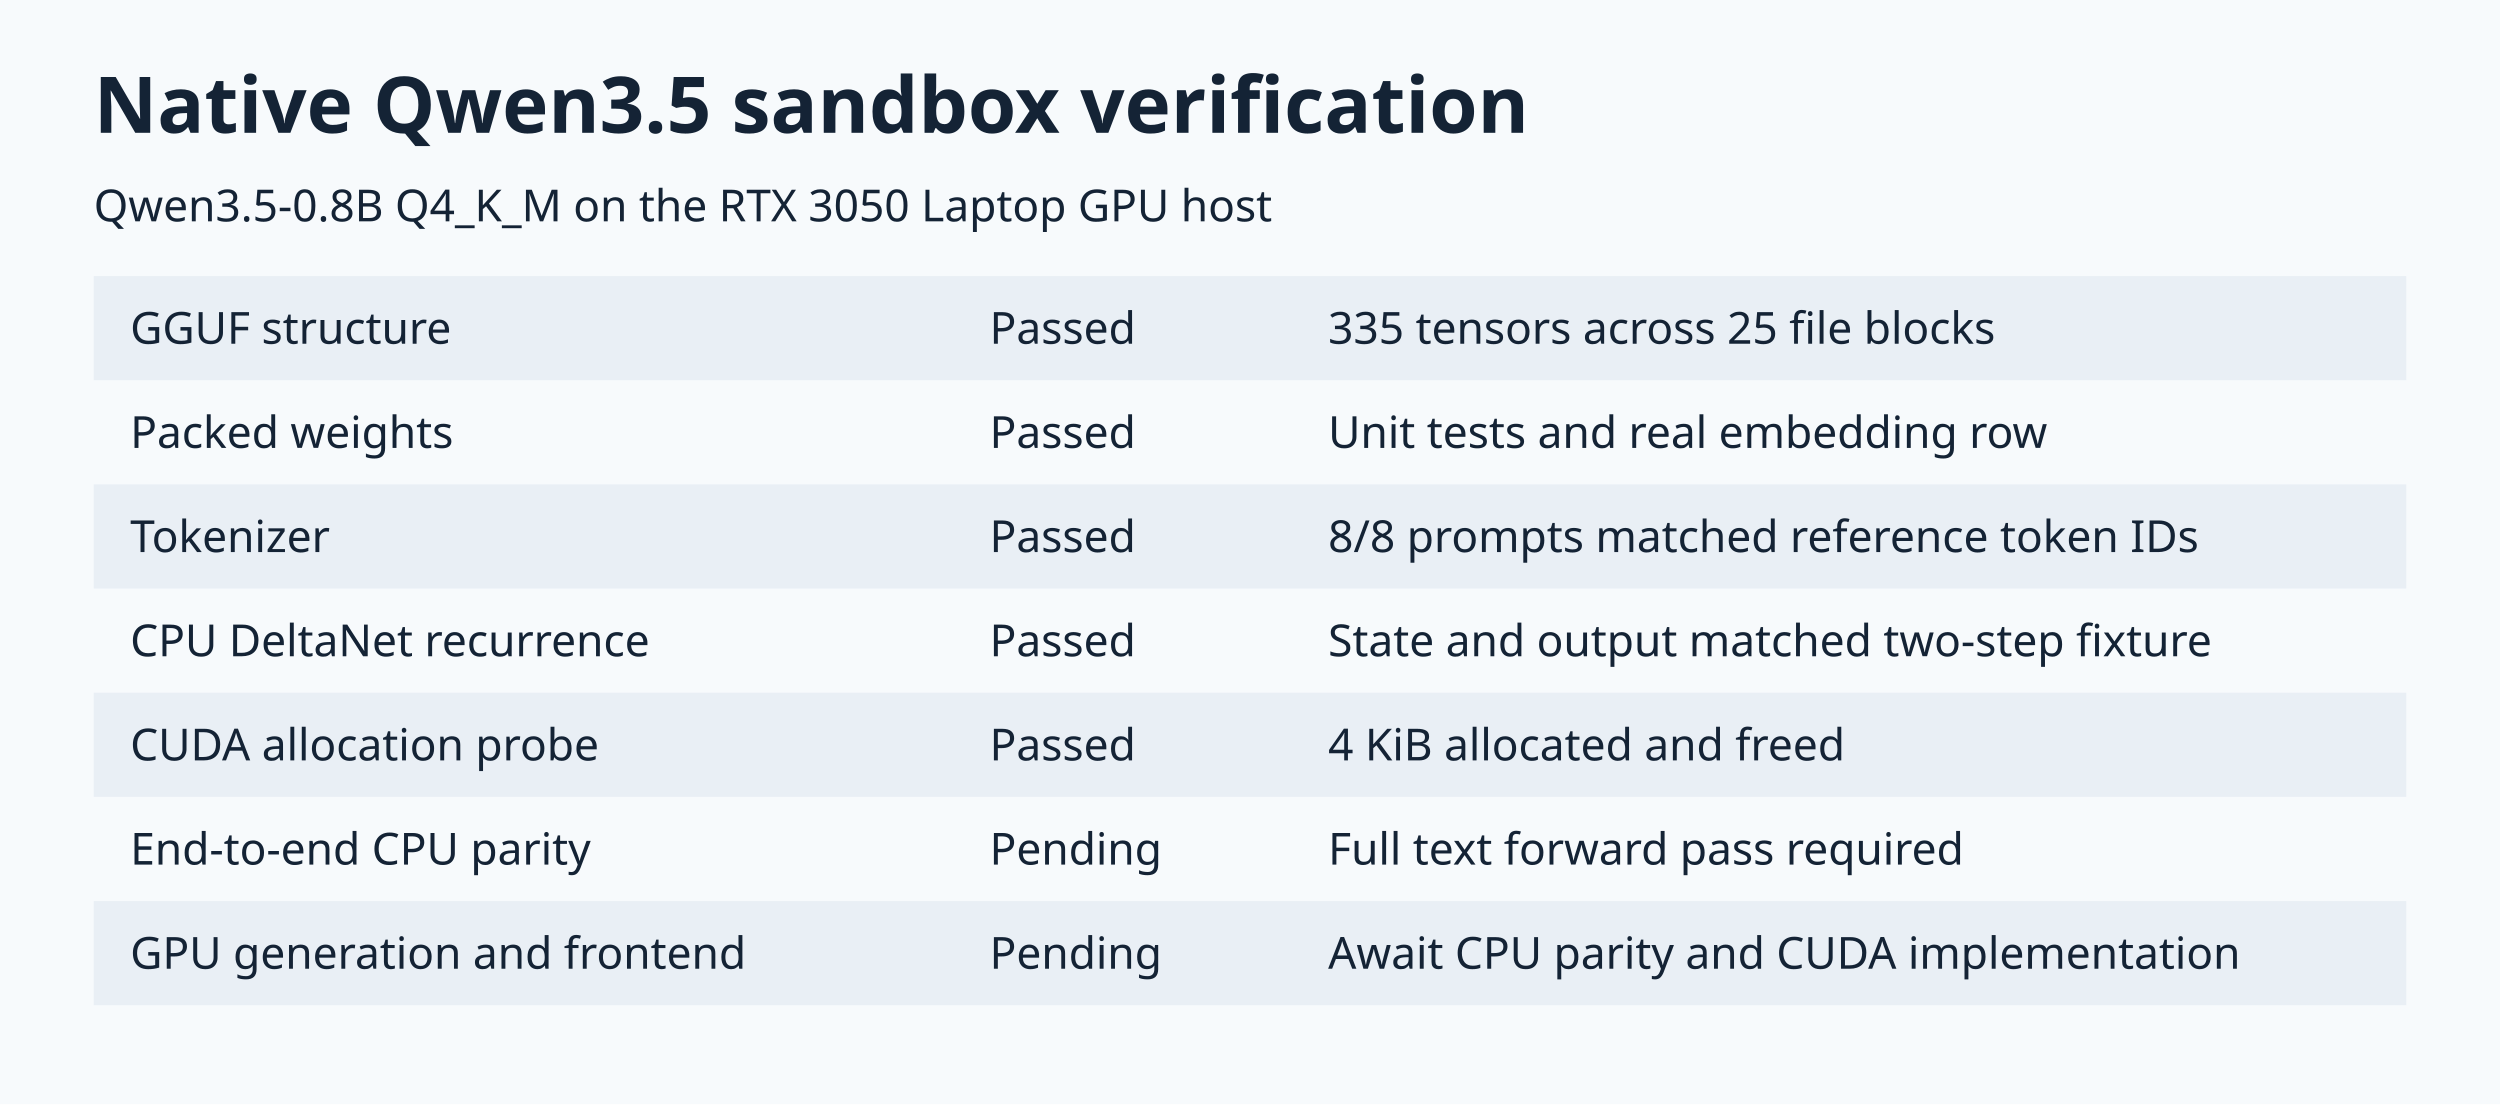
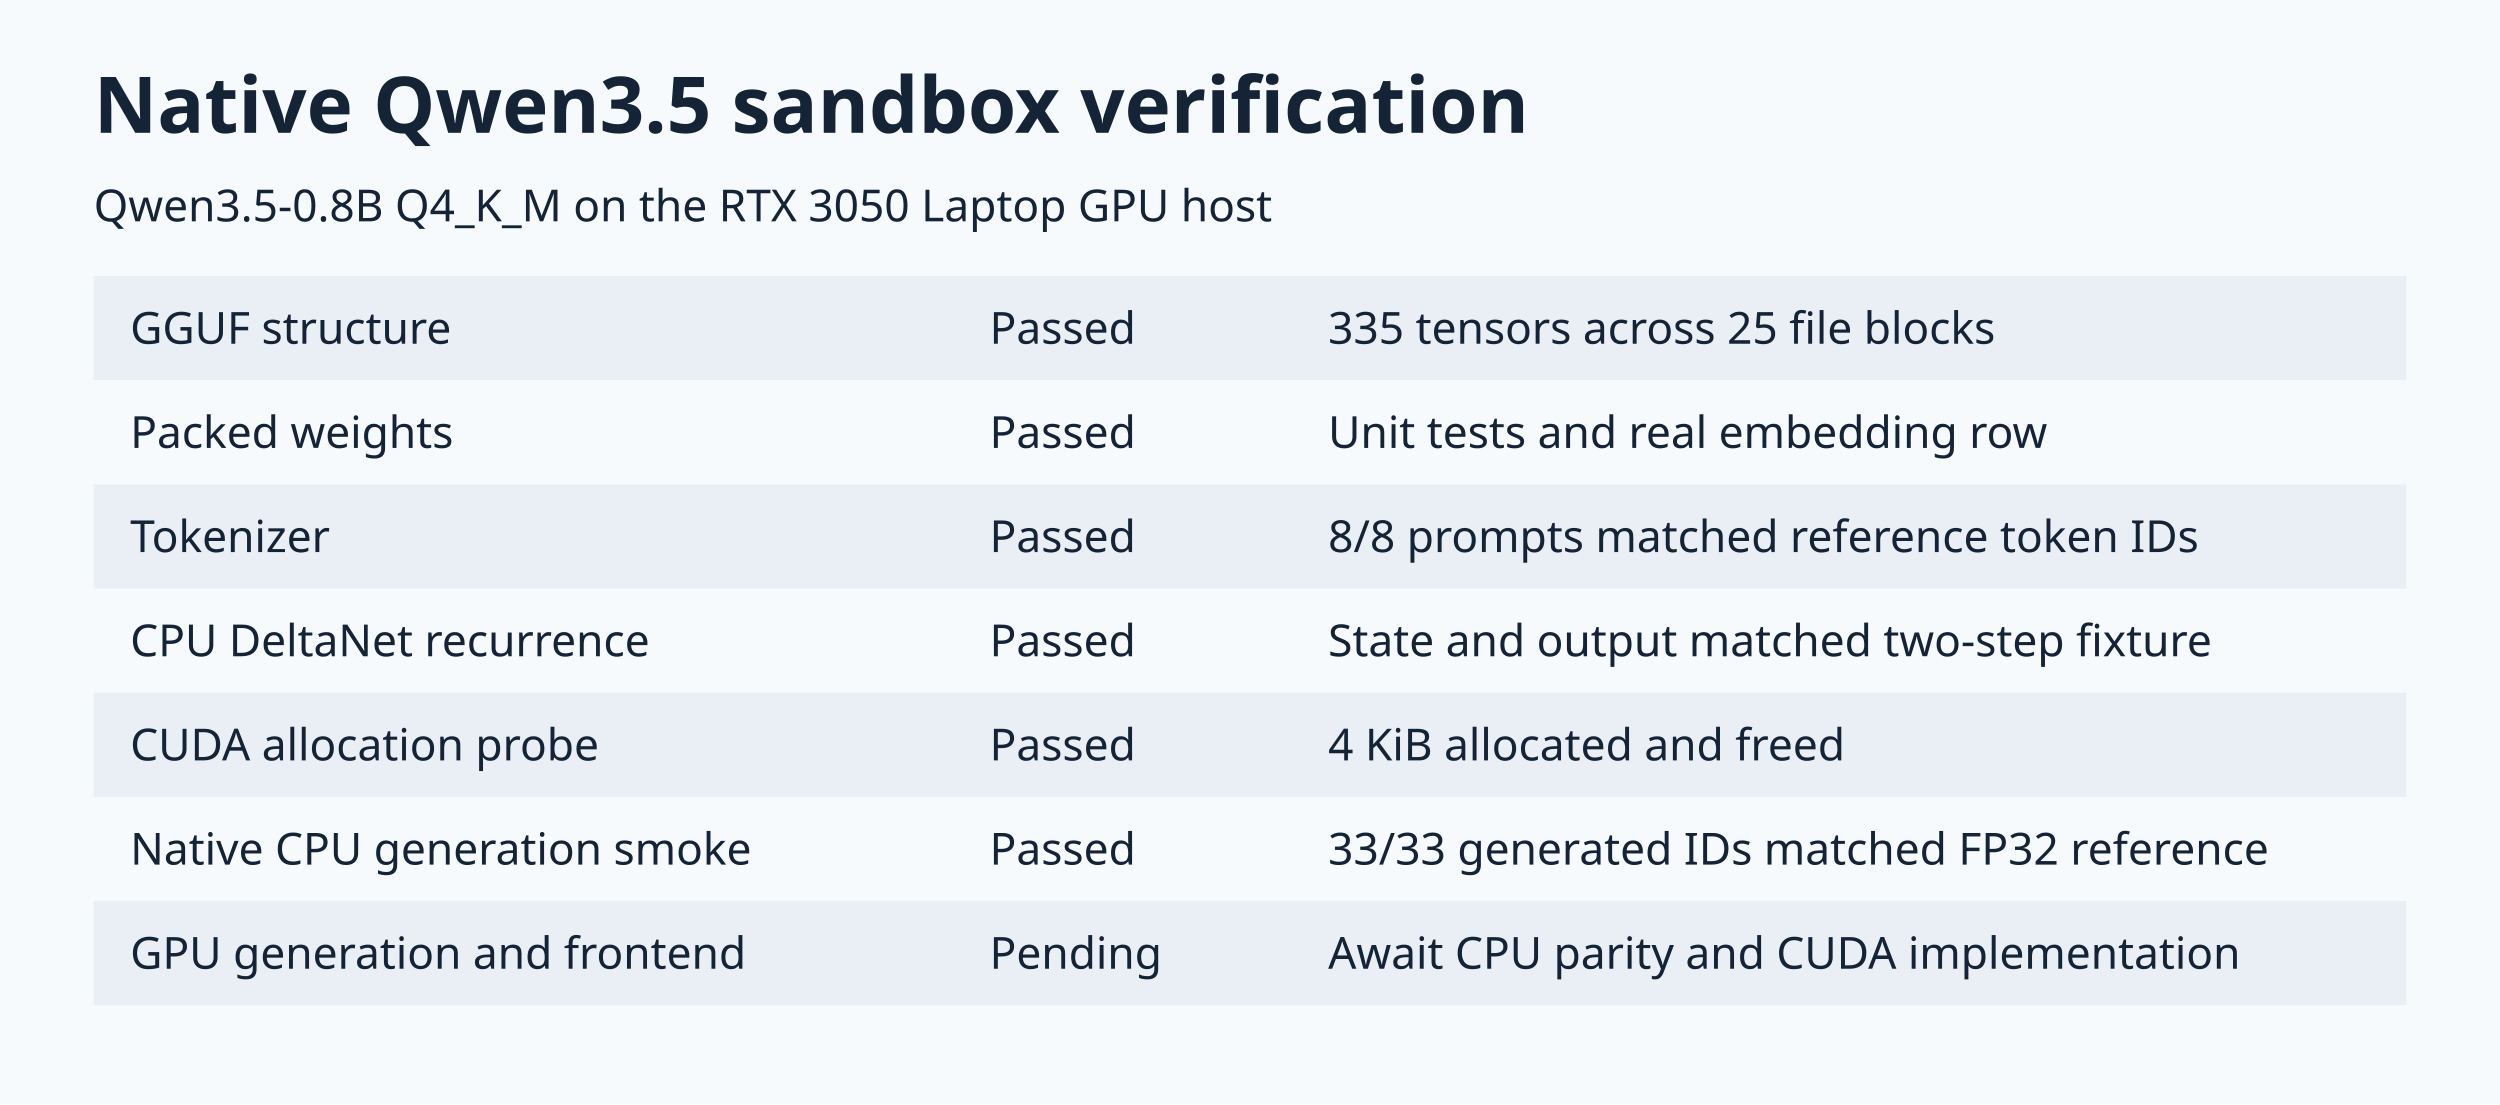
<svg xmlns="http://www.w3.org/2000/svg" width="960" height="424" viewBox="0 0 960 424" role="img" aria-labelledby="title">
  <rect width="960" height="424" fill="#f7fafc" />
  <g font-family="Segoe UI, sans-serif" fill="#142335">
    <text x="36" y="51" font-size="30" font-weight="700">Native Qwen3.5 sandbox verification</text>
    <text x="36" y="85" font-size="17">Qwen3.5-0.8B Q4_K_M on the RTX 3050 Laptop GPU host</text>
    <g fill="#e9eff5">
      <rect x="36" y="106" width="888" height="40" />
      <rect x="36" y="186" width="888" height="40" />
      <rect x="36" y="266" width="888" height="40" />
      <rect x="36" y="346" width="888" height="40" />
    </g>
    <g font-size="17">
      <text x="50" y="132">GGUF structure</text>
      <text x="380" y="132">Passed</text>
      <text x="510" y="132">335 tensors across 25 file blocks</text>
      <text x="50" y="172">Packed weights</text>
      <text x="380" y="172">Passed</text>
      <text x="510" y="172">Unit tests and real embedding row</text>
      <text x="50" y="212">Tokenizer</text>
      <text x="380" y="212">Passed</text>
      <text x="510" y="212">8/8 prompts matched reference token IDs</text>
      <text x="50" y="252">CPU DeltaNet recurrence</text>
      <text x="380" y="252">Passed</text>
      <text x="510" y="252">State and output matched two-step fixture</text>
      <text x="50" y="292">CUDA allocation probe</text>
      <text x="380" y="292">Passed</text>
      <text x="510" y="292">4 KiB allocated and freed</text>
-       <text x="50" y="332">End-to-end CPU parity</text>
-       <text x="380" y="332">Pending</text>
-       <text x="510" y="332">Full text forward pass required</text>
+       <text x="50" y="332">Native CPU generation smoke</text>
+       <text x="380" y="332">Passed</text>
+       <text x="510" y="332">33/33 generated IDs matched FP32 reference</text>
      <text x="50" y="372">GPU generation and frontend</text>
      <text x="380" y="372">Pending</text>
      <text x="510" y="372">Await CPU parity and CUDA implementation</text>
    </g>
  </g>
</svg>
